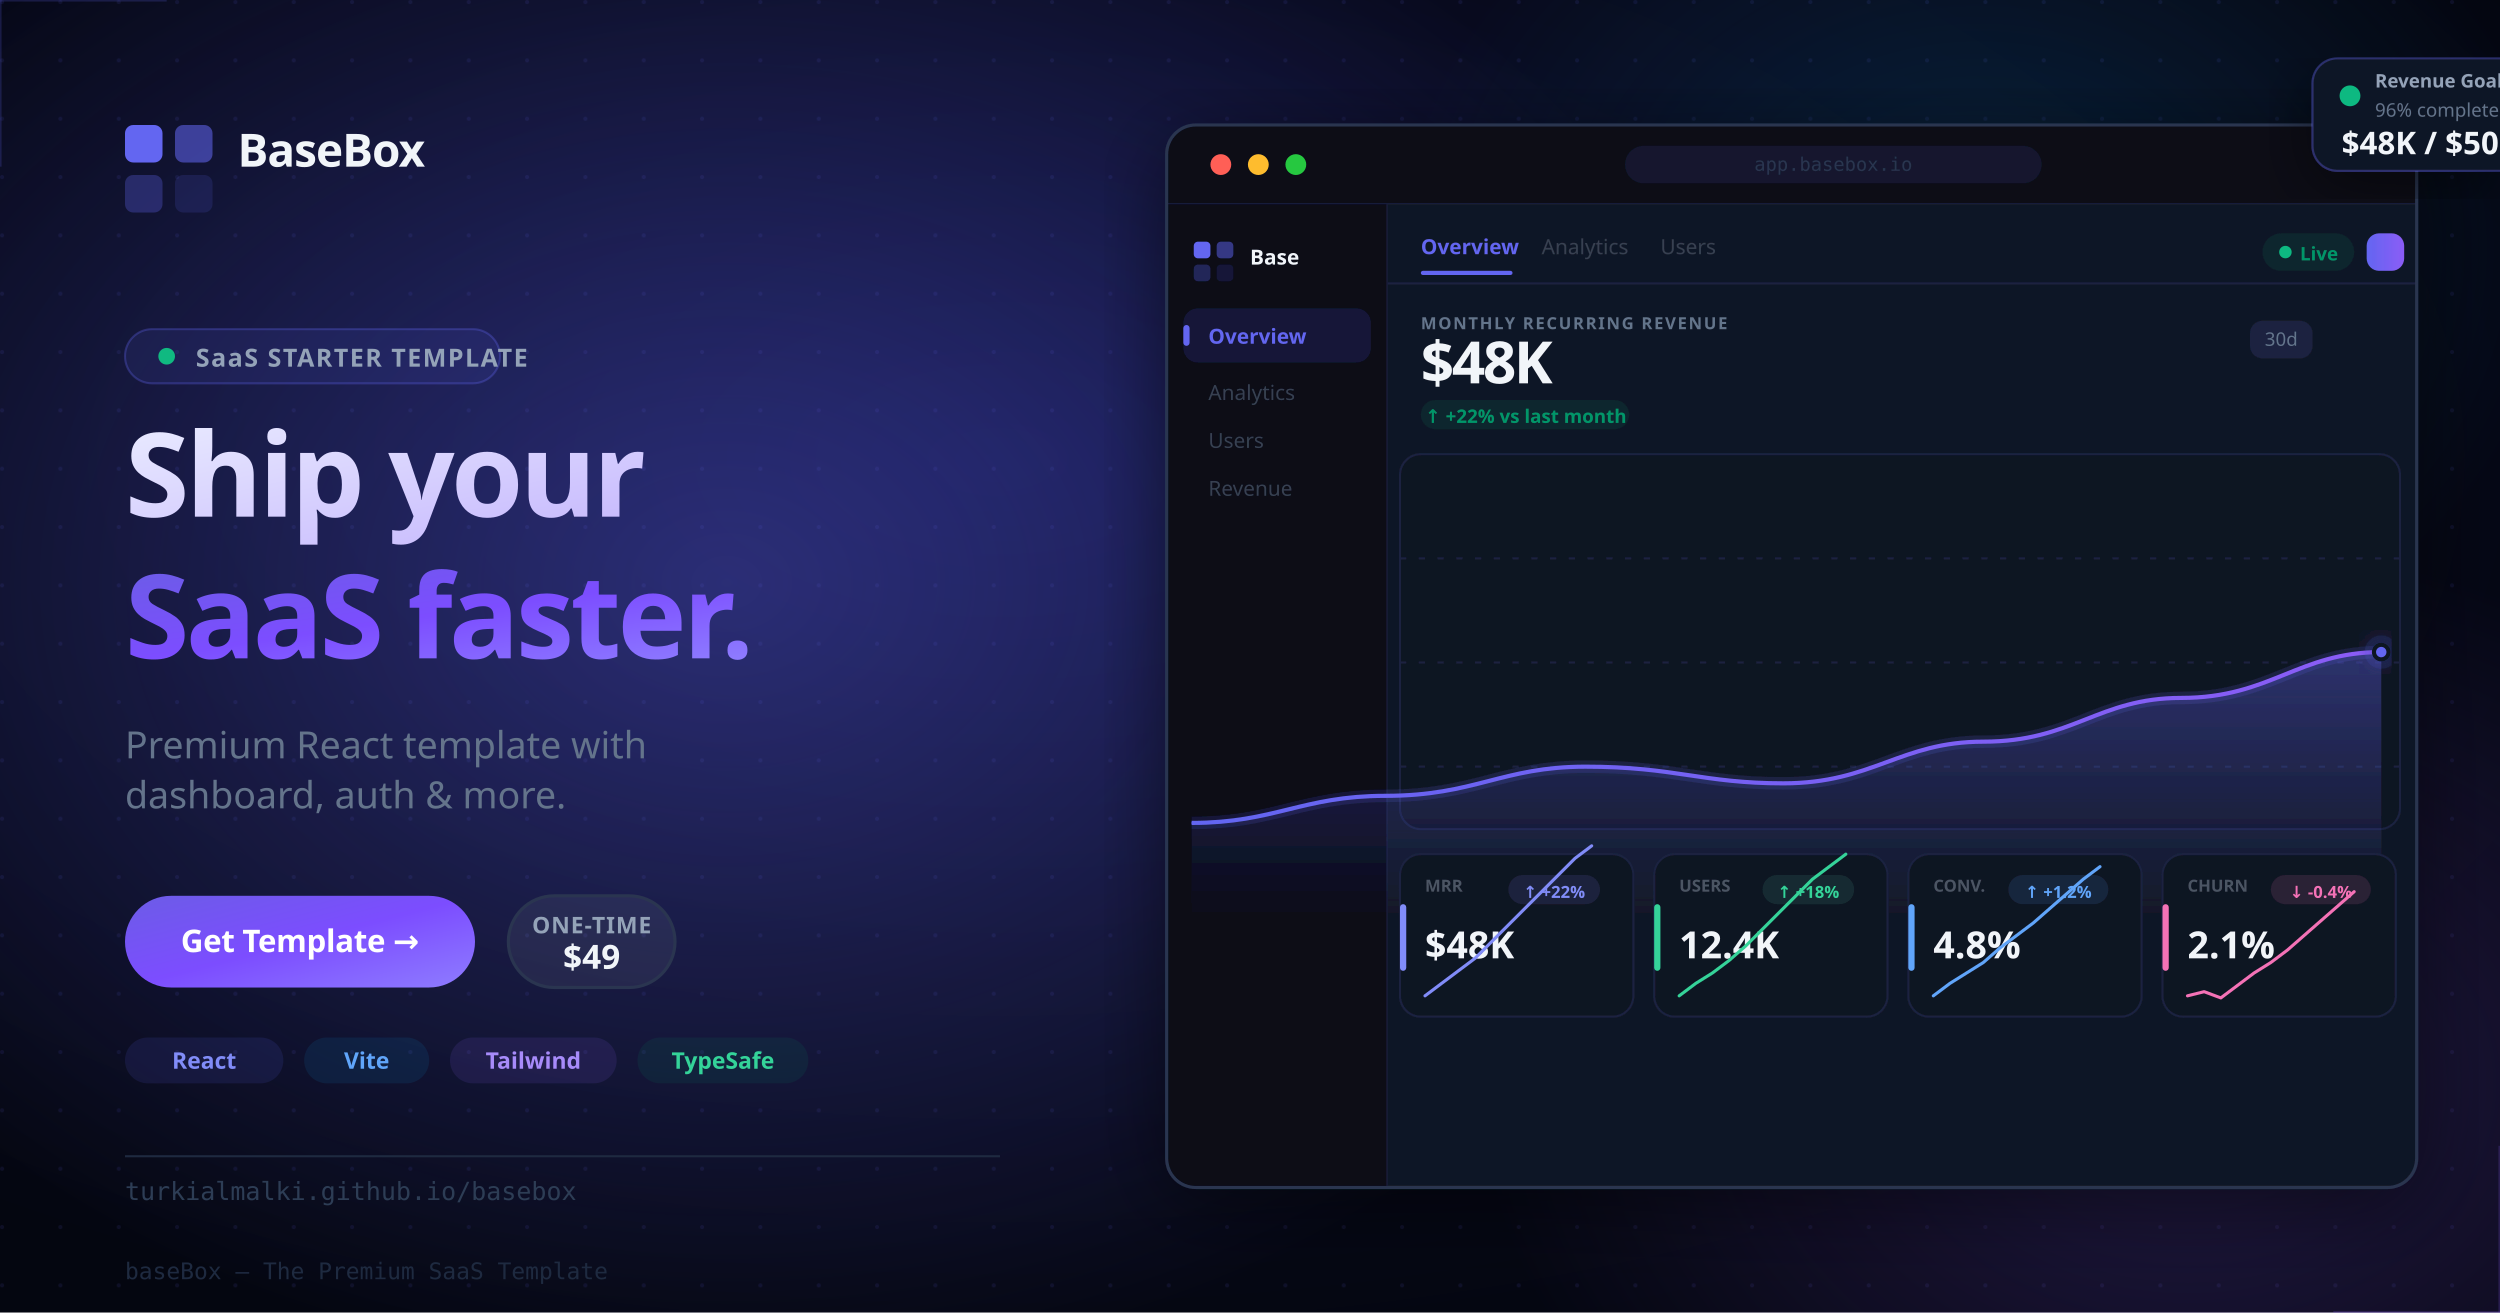
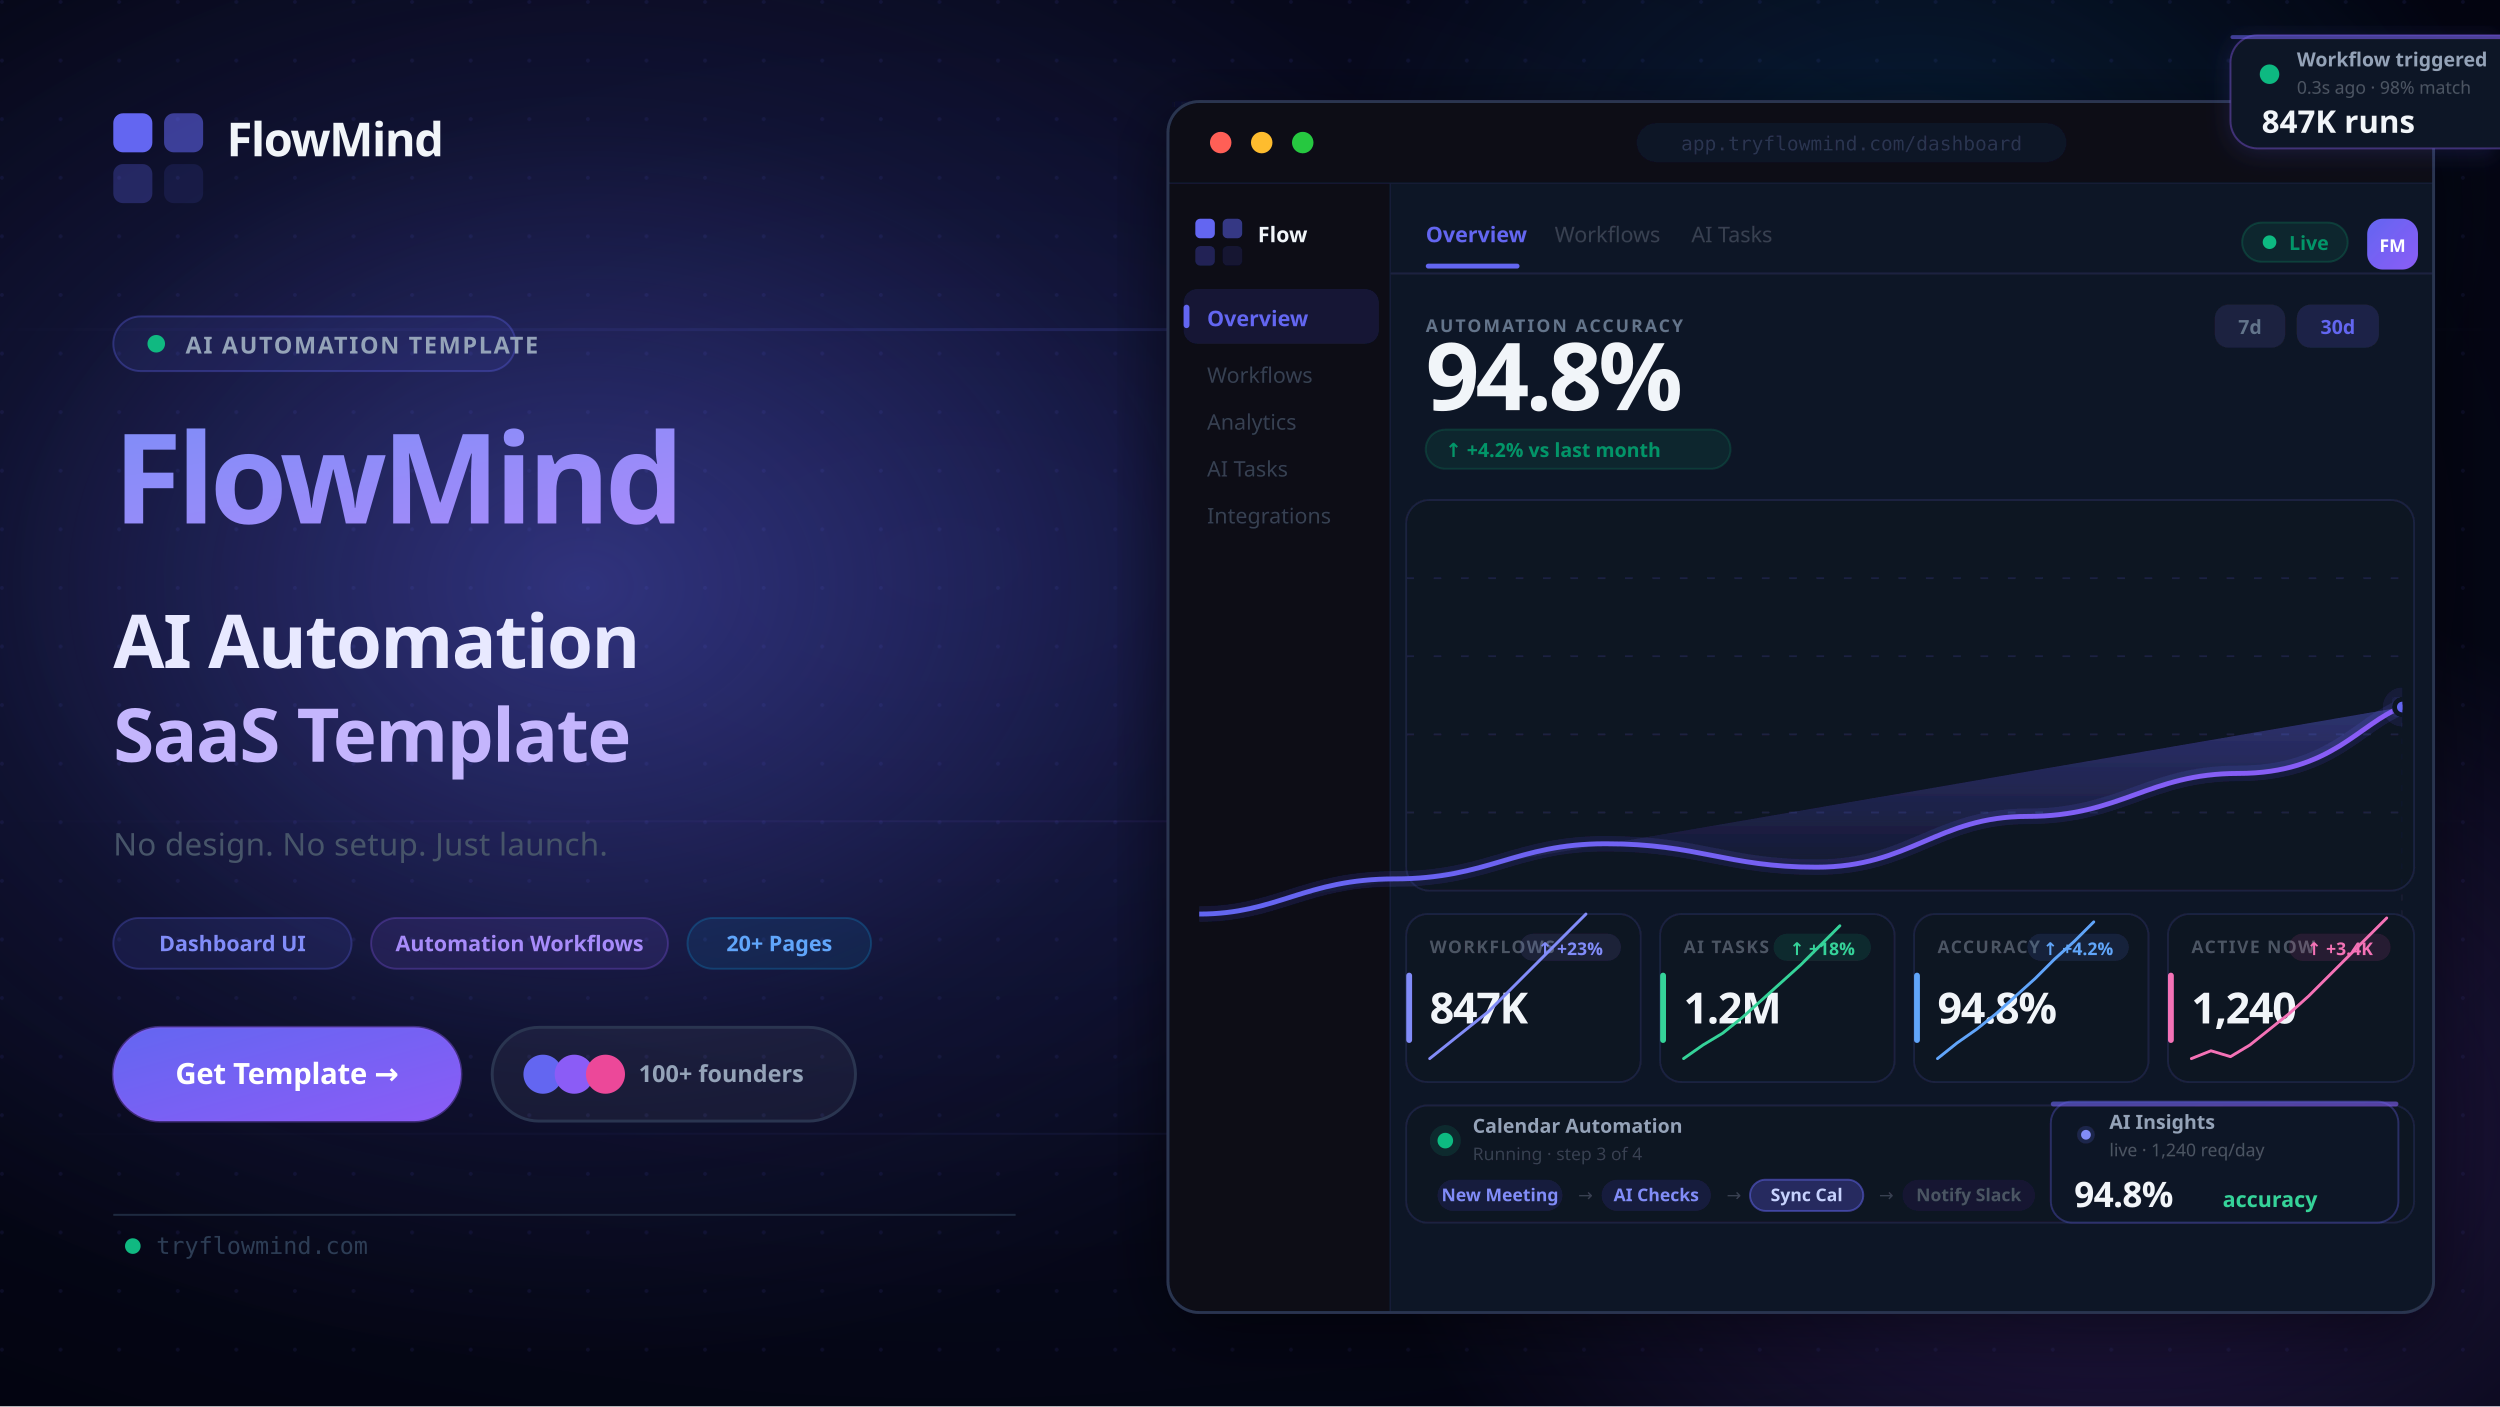
- <svg xmlns="http://www.w3.org/2000/svg" viewBox="0 0 1200 630" width="1200" height="630">
+ <svg xmlns="http://www.w3.org/2000/svg" viewBox="0 0 1280 720" width="1280" height="720">
  <defs>
-     <radialGradient id="og-bg" cx="40%" cy="35%" r="70%">
-       <stop offset="0%" stop-color="#0f1240" />
-       <stop offset="55%" stop-color="#080a1e" />
-       <stop offset="100%" stop-color="#040610" />
-     </radialGradient>
-     <radialGradient id="og-orb1" cx="50%" cy="50%" r="50%">
-       <stop offset="0%" stop-color="#6366f1" stop-opacity="0.35" />
-       <stop offset="100%" stop-color="#6366f1" stop-opacity="0" />
-     </radialGradient>
-     <radialGradient id="og-orb2" cx="50%" cy="50%" r="50%">
-       <stop offset="0%" stop-color="#8b5cf6" stop-opacity="0.22" />
+     <radialGradient id="bg" cx="38%" cy="40%" r="72%">
+       <stop offset="0%" stop-color="#0d1030" />
+       <stop offset="55%" stop-color="#07091c" />
+       <stop offset="100%" stop-color="#030410" />
+     </radialGradient>
+     <radialGradient id="orb1" cx="50%" cy="50%" r="50%">
+       <stop offset="0%" stop-color="#6366f1" stop-opacity="0.42" />
+       <stop offset="60%" stop-color="#6366f1" stop-opacity="0.10" />
+       <stop offset="100%" stop-color="#6366f1" stop-opacity="0" />
+     </radialGradient>
+     <radialGradient id="orb2" cx="50%" cy="50%" r="50%">
+       <stop offset="0%" stop-color="#8b5cf6" stop-opacity="0.26" />
      <stop offset="100%" stop-color="#8b5cf6" stop-opacity="0" />
    </radialGradient>
-     <radialGradient id="og-orb3" cx="50%" cy="50%" r="50%">
-       <stop offset="0%" stop-color="#0ea5e9" stop-opacity="0.16" />
+     <radialGradient id="orb3" cx="50%" cy="50%" r="50%">
+       <stop offset="0%" stop-color="#0ea5e9" stop-opacity="0.14" />
      <stop offset="100%" stop-color="#0ea5e9" stop-opacity="0" />
    </radialGradient>
-     <linearGradient id="og-grad" x1="0%" y1="0%" x2="100%" y2="100%">
-       <stop offset="0%" stop-color="#6c5ce7" />
-       <stop offset="50%" stop-color="#7c4dff" />
-       <stop offset="100%" stop-color="#8e7cff" />
-     </linearGradient>
-     <linearGradient id="og-line-g" x1="0" y1="0" x2="1" y2="0">
+     <radialGradient id="panel-glow" cx="50%" cy="0%" r="80%">
+       <stop offset="0%" stop-color="#6366f1" stop-opacity="0.18" />
+       <stop offset="100%" stop-color="#6366f1" stop-opacity="0" />
+     </radialGradient>
+     <linearGradient id="brand-g" x1="0%" y1="0%" x2="100%" y2="100%">
+       <stop offset="0%" stop-color="#818cf8" />
+       <stop offset="100%" stop-color="#a78bfa" />
+     </linearGradient>
+     <linearGradient id="btn-g" x1="0%" y1="0%" x2="100%" y2="100%">
      <stop offset="0%" stop-color="#6366f1" />
      <stop offset="100%" stop-color="#8b5cf6" />
    </linearGradient>
-     <linearGradient id="og-fill-g" x1="0" y1="0" x2="0" y2="1">
-       <stop offset="0%" stop-color="#6366f1" stop-opacity="0.36" />
-       <stop offset="100%" stop-color="#6366f1" stop-opacity="0" />
-     </linearGradient>
-     <linearGradient id="og-panel-g" x1="0" y1="0" x2="0" y2="1">
-       <stop offset="0%" stop-color="#141c32" />
-       <stop offset="100%" stop-color="#0d1225" />
-     </linearGradient>
-     <linearGradient id="og-text-g" x1="0%" y1="0%" x2="100%" y2="100%">
-       <stop offset="0%" stop-color="#e8e9ff" />
-       <stop offset="100%" stop-color="#c4b5fd" />
-     </linearGradient>
-     <filter id="og-glow" x="-100%" y="-100%" width="300%" height="300%">
-       <feGaussianBlur stdDeviation="6" result="b" />
+     <linearGradient id="chart-fill" x1="0" y1="0" x2="0" y2="1">
+       <stop offset="0%" stop-color="#6366f1" stop-opacity="0.38" />
+       <stop offset="100%" stop-color="#6366f1" stop-opacity="0" />
+     </linearGradient>
+     <linearGradient id="chart-line" x1="0" y1="0" x2="1" y2="0">
+       <stop offset="0%" stop-color="#6366f1" />
+       <stop offset="100%" stop-color="#8b5cf6" />
+     </linearGradient>
+     <linearGradient id="panel-bg" x1="0" y1="0" x2="0" y2="1">
+       <stop offset="0%" stop-color="#131929" />
+       <stop offset="100%" stop-color="#0b0f1c" />
+     </linearGradient>
+     <linearGradient id="streak1" x1="0" y1="0" x2="1" y2="0">
+       <stop offset="0%" stop-color="#6366f1" stop-opacity="0" />
+       <stop offset="50%" stop-color="#6366f1" stop-opacity="0.22" />
+       <stop offset="100%" stop-color="#6366f1" stop-opacity="0" />
+     </linearGradient>
+     <linearGradient id="streak2" x1="0" y1="0" x2="1" y2="0">
+       <stop offset="0%" stop-color="#8b5cf6" stop-opacity="0" />
+       <stop offset="50%" stop-color="#8b5cf6" stop-opacity="0.16" />
+       <stop offset="100%" stop-color="#8b5cf6" stop-opacity="0" />
+     </linearGradient>
+     <linearGradient id="top-border" x1="0" y1="0" x2="1" y2="0">
+       <stop offset="0%" stop-color="#6366f1" stop-opacity="0" />
+       <stop offset="40%" stop-color="#6366f1" stop-opacity="0.7" />
+       <stop offset="70%" stop-color="#8b5cf6" stop-opacity="0.5" />
+       <stop offset="100%" stop-color="#8b5cf6" stop-opacity="0" />
+     </linearGradient>
+     <filter id="glow-sm">
+       <feGaussianBlur stdDeviation="3" result="b" />
      <feMerge>
        <feMergeNode in="b" />
        <feMergeNode in="SourceGraphic" />
      </feMerge>
    </filter>
-     <filter id="og-panel-shadow" x="-5%" y="-5%" width="110%" height="120%">
-       <feDropShadow dx="0" dy="20" stdDeviation="40" flood-color="#6366f1" flood-opacity="0.12" />
-       <feDropShadow dx="0" dy="8" stdDeviation="20" flood-color="#000" flood-opacity="0.5" />
-     </filter>
-     <filter id="og-float-shadow" x="-15%" y="-15%" width="130%" height="140%">
-       <feDropShadow dx="0" dy="8" stdDeviation="16" flood-color="#000" flood-opacity="0.5" />
-     </filter>
-     <pattern id="og-dots" x="0" y="0" width="28" height="28" patternUnits="userSpaceOnUse">
-       <circle cx="1" cy="1" r="1" fill="#6366f1" opacity="0.10" />
+     <filter id="glow-md" x="-30%" y="-30%" width="160%" height="160%">
+       <feGaussianBlur stdDeviation="8" result="b" />
+       <feMerge>
+         <feMergeNode in="b" />
+         <feMergeNode in="SourceGraphic" />
+       </feMerge>
+     </filter>
+     <filter id="panel-shadow" x="-4%" y="-4%" width="108%" height="120%">
+       <feDropShadow dx="0" dy="24" stdDeviation="48" flood-color="#6366f1" flood-opacity="0.14" />
+       <feDropShadow dx="0" dy="8" stdDeviation="20" flood-color="#000" flood-opacity="0.55" />
+     </filter>
+     <filter id="float-shadow" x="-12%" y="-12%" width="124%" height="140%">
+       <feDropShadow dx="0" dy="10" stdDeviation="18" flood-color="#000" flood-opacity="0.55" />
+       <feDropShadow dx="0" dy="2" stdDeviation="6" flood-color="#6366f1" flood-opacity="0.18" />
+     </filter>
+     <pattern id="dots" x="0" y="0" width="30" height="30" patternUnits="userSpaceOnUse">
+       <circle cx="1" cy="1" r="1" fill="#6366f1" opacity="0.09" />
    </pattern>
-     <clipPath id="og-panel-clip">
-       <rect x="560" y="60" width="600" height="510" rx="14" />
+     <clipPath id="panel-clip">
+       <rect x="598" y="52" width="648" height="620" rx="16" />
    </clipPath>
-     <clipPath id="og-chart-clip">
-       <rect x="572" y="270" width="576" height="170" />
+     <clipPath id="chart-clip">
+       <rect x="614" y="296" width="616" height="186" />
    </clipPath>
  </defs>
-   <rect width="1200" height="630" fill="url(#og-bg)" />
-   <rect width="1200" height="630" fill="url(#og-dots)" />
-   <ellipse cx="350" cy="280" rx="500" ry="380" fill="url(#og-orb1)" />
-   <ellipse cx="1050" cy="520" rx="340" ry="260" fill="url(#og-orb2)" />
-   <ellipse cx="950" cy="120" rx="280" ry="220" fill="url(#og-orb3)" />
-   <rect x="60" y="60" width="18" height="18" rx="4" fill="#6366f1" />
-   <rect x="84" y="60" width="18" height="18" rx="4" fill="#6366f1" fill-opacity="0.55" />
-   <rect x="60" y="84" width="18" height="18" rx="4" fill="#6366f1" fill-opacity="0.30" />
-   <rect x="84" y="84" width="18" height="18" rx="4" fill="#6366f1" fill-opacity="0.15" />
-   <text x="114" y="80" fill="#f1f5f9" font-family="system-ui,sans-serif" font-size="22" font-weight="700" letter-spacing="-0.02em">BaseBox</text>
-   <rect x="60" y="158" width="180" height="26" rx="13" fill="#6366f1" fill-opacity="0.10" />
-   <rect x="60" y="158" width="180" height="26" rx="13" fill="none" stroke="#6366f1" stroke-width="1" stroke-opacity="0.30" />
-   <circle cx="80" cy="171" r="4" fill="#10b981" />
-   <text x="94" y="176" fill="#94a3b8" font-family="system-ui,sans-serif" font-size="12" font-weight="600" letter-spacing="0.06em">SaaS STARTER TEMPLATE</text>
-   <text x="60" y="248" fill="url(#og-text-g)" font-family="system-ui,sans-serif" font-size="56" font-weight="800" letter-spacing="-0.03em">Ship your</text>
-   <text x="60" y="316" fill="url(#og-grad)" font-family="system-ui,sans-serif" font-size="56" font-weight="800" letter-spacing="-0.03em">SaaS faster.</text>
-   <text x="60" y="364" fill="#64748b" font-family="system-ui,sans-serif" font-size="18" font-weight="400">Premium React template with</text>
-   <text x="60" y="388" fill="#64748b" font-family="system-ui,sans-serif" font-size="18" font-weight="400">dashboard, auth &amp; more.</text>
-   <rect x="60" y="430" width="168" height="44" rx="22" fill="url(#og-grad)" />
-   <text x="144" y="457" fill="#ffffff" font-family="system-ui,sans-serif" font-size="15" font-weight="700" text-anchor="middle" letter-spacing="-0.01em">Get Template →</text>
-   <rect x="244" y="430" width="80" height="44" rx="22" fill="#f1f5f9" fill-opacity="0.07" />
-   <rect x="244" y="430" width="80" height="44" rx="22" fill="none" stroke="#2a3550" stroke-width="1.5" />
-   <text x="284" y="448" fill="#94a3b8" font-family="system-ui,sans-serif" font-size="11" font-weight="600" text-anchor="middle" letter-spacing="0.04em">ONE-TIME</text>
-   <text x="284" y="465" fill="#f1f5f9" font-family="system-ui,sans-serif" font-size="16" font-weight="700" text-anchor="middle">$49</text>
-   <rect x="60" y="498" width="76" height="22" rx="11" fill="#6366f1" fill-opacity="0.12" />
-   <text x="98" y="513" fill="#818cf8" font-family="system-ui,sans-serif" font-size="11" font-weight="600" text-anchor="middle">React</text>
-   <rect x="146" y="498" width="60" height="22" rx="11" fill="#0ea5e9" fill-opacity="0.10" />
-   <text x="176" y="513" fill="#60a5fa" font-family="system-ui,sans-serif" font-size="11" font-weight="600" text-anchor="middle">Vite</text>
-   <rect x="216" y="498" width="80" height="22" rx="11" fill="#8b5cf6" fill-opacity="0.12" />
-   <text x="256" y="513" fill="#a78bfa" font-family="system-ui,sans-serif" font-size="11" font-weight="600" text-anchor="middle">Tailwind</text>
-   <rect x="306" y="498" width="82" height="22" rx="11" fill="#059669" fill-opacity="0.10" />
-   <text x="347" y="513" fill="#34d399" font-family="system-ui,sans-serif" font-size="11" font-weight="600" text-anchor="middle">TypeSafe</text>
-   <line x1="60" y1="555" x2="480" y2="555" stroke="#1e2a40" stroke-width="1" />
-   <text x="60" y="576" fill="#2d3d55" font-family="'SF Mono',monospace" font-size="12">turkialmalki.github.io/basebox</text>
-   <g filter="url(#og-panel-shadow)">
-     <rect x="560" y="60" width="600" height="510" rx="14" fill="url(#og-panel-g)" />
-     <g clip-path="url(#og-panel-clip)">
-       <rect x="560" y="60" width="600" height="38" fill="#090b18" />
-       <line x1="560" y1="98" x2="1160" y2="98" stroke="#1a2240" stroke-width="1" />
-       <circle cx="586" cy="79" r="5" fill="#ff5f57" />
-       <circle cx="604" cy="79" r="5" fill="#febc2e" />
-       <circle cx="622" cy="79" r="5" fill="#28c840" />
-       <rect x="780" y="70" width="200" height="18" rx="9" fill="#12192e" />
-       <text x="880" y="82" fill="#2a3550" font-family="'SF Mono',monospace" font-size="9" text-anchor="middle">app.basebox.io</text>
-       <rect x="560" y="98" width="106" height="472" fill="#090b18" />
-       <line x1="666" y1="98" x2="666" y2="570" stroke="#1a2240" stroke-width="1" />
-       <rect x="573" y="116" width="8" height="8" rx="2" fill="#6366f1" />
-       <rect x="584" y="116" width="8" height="8" rx="2" fill="#6366f1" fill-opacity="0.5" />
-       <rect x="573" y="127" width="8" height="8" rx="2" fill="#6366f1" fill-opacity="0.3" />
-       <rect x="584" y="127" width="8" height="8" rx="2" fill="#6366f1" fill-opacity="0.15" />
-       <text x="600" y="127" fill="#f1f5f9" font-family="system-ui,sans-serif" font-size="10" font-weight="700">Base</text>
-       <rect x="568" y="148" width="90" height="26" rx="7" fill="#6366f1" fill-opacity="0.15" />
-       <rect x="568" y="156" width="3" height="10" rx="1.5" fill="#6366f1" />
-       <text x="580" y="165" fill="#6366f1" font-family="system-ui,sans-serif" font-size="10" font-weight="600">Overview</text>
-       <text x="580" y="192" fill="#374151" font-family="system-ui,sans-serif" font-size="10">Analytics</text>
-       <text x="580" y="215" fill="#374151" font-family="system-ui,sans-serif" font-size="10">Users</text>
-       <text x="580" y="238" fill="#374151" font-family="system-ui,sans-serif" font-size="10">Revenue</text>
-       <rect x="666" y="98" width="494" height="472" fill="#111827" />
-       <line x1="666" y1="136" x2="1160" y2="136" stroke="#1a2240" stroke-width="1" />
-       <text x="682" y="122" fill="#6366f1" font-family="system-ui,sans-serif" font-size="10" font-weight="600">Overview</text>
-       <rect x="682" y="130" width="44" height="2" rx="1" fill="#6366f1" />
-       <text x="740" y="122" fill="#374151" font-family="system-ui,sans-serif" font-size="10">Analytics</text>
-       <text x="797" y="122" fill="#374151" font-family="system-ui,sans-serif" font-size="10">Users</text>
-       <rect x="1086" y="112" width="44" height="18" rx="9" fill="#059669" fill-opacity="0.10" />
-       <circle cx="1097" cy="121" r="3" fill="#10b981" />
-       <text x="1104" y="125" fill="#059669" font-family="system-ui,sans-serif" font-size="9" font-weight="700">Live</text>
-       <rect x="1136" y="112" width="18" height="18" rx="6" fill="url(#og-line-g)" />
-       <text x="682" y="158" fill="#64748b" font-family="system-ui,sans-serif" font-size="8" font-weight="600" letter-spacing="0.1em">MONTHLY RECURRING REVENUE</text>
-       <text x="682" y="184" fill="#f1f5f9" font-family="system-ui,sans-serif" font-size="28" font-weight="800" letter-spacing="-0.04em">$48K</text>
-       <rect x="682" y="192" width="100" height="14" rx="7" fill="#059669" fill-opacity="0.10" />
-       <text x="684" y="203" fill="#059669" font-family="system-ui,sans-serif" font-size="9" font-weight="700">↑ +22% vs last month</text>
-       <rect x="1080" y="154" width="30" height="18" rx="6" fill="#1a2240" />
-       <text x="1095" y="166" fill="#64748b" font-family="system-ui,sans-serif" font-size="9" text-anchor="middle">30d</text>
-       <rect x="672" y="218" width="480" height="180" rx="10" fill="#0f1523" stroke="#1a2240" stroke-width="1" />
-       <line x1="672" y1="268" x2="1152" y2="268" stroke="#1a2240" stroke-width="1" stroke-dasharray="3,6" />
-       <line x1="672" y1="318" x2="1152" y2="318" stroke="#1a2240" stroke-width="1" stroke-dasharray="3,6" />
-       <line x1="672" y1="368" x2="1152" y2="368" stroke="#1a2240" stroke-width="1" stroke-dasharray="3,6" />
-       <g clip-path="url(#og-chart-clip)">
-         <path d="M572,395 C612,395 625,382 665,382 C708,382 721,368 761,368 C804,368 817,376 856,376 C899,376 912,356 952,356 C995,356 1007,335 1047,335 C1090,335 1103,313 1143,313" fill="none" stroke="#6366f1" fill-opacity="0" />
-         <path d="M572,395 C612,395 625,382 665,382 C708,382 721,368 761,368 C804,368 817,376 856,376 C899,376 912,356 952,356 C995,356 1007,335 1047,335 C1090,335 1103,313 1143,313 L1143,440 L572,440Z" fill="url(#og-fill-g)" />
-         <path d="M572,395 C612,395 625,382 665,382 C708,382 721,368 761,368 C804,368 817,376 856,376 C899,376 912,356 952,356 C995,356 1007,335 1047,335 C1090,335 1103,313 1143,313" fill="none" stroke="#6366f1" stroke-width="6" stroke-opacity="0.15" stroke-linecap="round" />
-         <path d="M572,395 C612,395 625,382 665,382 C708,382 721,368 761,368 C804,368 817,376 856,376 C899,376 912,356 952,356 C995,356 1007,335 1047,335 C1090,335 1103,313 1143,313" fill="none" stroke="url(#og-line-g)" stroke-width="2" stroke-linecap="round" />
-         <circle cx="1143" cy="313" r="8" fill="#6366f1" fill-opacity="0.12" />
-         <circle cx="1143" cy="313" r="3.5" fill="#6366f1" stroke="#0f1523" stroke-width="2" filter="url(#og-glow)" />
+   <rect width="1280" height="720" fill="url(#bg)" />
+   <rect width="1280" height="720" fill="url(#dots)" />
+   <ellipse cx="300" cy="300" rx="520" ry="400" fill="url(#orb1)" />
+   <ellipse cx="1080" cy="580" rx="380" ry="290" fill="url(#orb2)" />
+   <ellipse cx="980" cy="100" rx="300" ry="220" fill="url(#orb3)" />
+   <rect x="0" y="168" width="1280" height="1.5" fill="url(#streak1)" opacity="0.8" />
+   <rect x="0" y="420" width="1280" height="1" fill="url(#streak2)" opacity="0.6" />
+   <rect x="0" y="580" width="1280" height="1" fill="url(#streak1)" opacity="0.4" />
+   <rect x="58" y="58" width="20" height="20" rx="5" fill="#6366f1" />
+   <rect x="84" y="58" width="20" height="20" rx="5" fill="#6366f1" fill-opacity="0.55" />
+   <rect x="58" y="84" width="20" height="20" rx="5" fill="#6366f1" fill-opacity="0.28" />
+   <rect x="84" y="84" width="20" height="20" rx="5" fill="#6366f1" fill-opacity="0.12" />
+   <text x="116" y="80" fill="#f1f5f9" font-family="system-ui,sans-serif" font-size="24" font-weight="800" letter-spacing="-0.03em">FlowMind</text>
+   <rect x="58" y="162" width="206" height="28" rx="14" fill="#6366f1" fill-opacity="0.10" />
+   <rect x="58" y="162" width="206" height="28" rx="14" fill="none" stroke="#6366f1" stroke-width="1" stroke-opacity="0.32" />
+   <circle cx="80" cy="176" r="4.5" fill="#10b981" />
+   <text x="95" y="181" fill="#94a3b8" font-family="system-ui,sans-serif" font-size="12" font-weight="600" letter-spacing="0.07em">AI AUTOMATION TEMPLATE</text>
+   <text x="58" y="268" fill="url(#brand-g)" font-family="system-ui,sans-serif" font-size="64" font-weight="800" letter-spacing="-0.04em">FlowMind</text>
+   <text x="58" y="342" fill="#e8e9ff" font-family="system-ui,sans-serif" font-size="38" font-weight="700" letter-spacing="-0.02em">AI Automation</text>
+   <text x="58" y="390" fill="#c4b5fd" font-family="system-ui,sans-serif" font-size="38" font-weight="700" letter-spacing="-0.02em">SaaS Template</text>
+   <text x="58" y="438" fill="#475569" font-family="system-ui,sans-serif" font-size="16" font-weight="400" letter-spacing="0.01em">No design. No setup. Just launch.</text>
+   <rect x="58" y="470" width="122" height="26" rx="13" fill="#6366f1" fill-opacity="0.12" />
+   <rect x="58" y="470" width="122" height="26" rx="13" fill="none" stroke="#6366f1" stroke-width="1" stroke-opacity="0.28" />
+   <text x="119" y="487" fill="#818cf8" font-family="system-ui,sans-serif" font-size="11" font-weight="600" text-anchor="middle">Dashboard UI</text>
+   <rect x="190" y="470" width="152" height="26" rx="13" fill="#8b5cf6" fill-opacity="0.12" />
+   <rect x="190" y="470" width="152" height="26" rx="13" fill="none" stroke="#8b5cf6" stroke-width="1" stroke-opacity="0.28" />
+   <text x="266" y="487" fill="#a78bfa" font-family="system-ui,sans-serif" font-size="11" font-weight="600" text-anchor="middle">Automation Workflows</text>
+   <rect x="352" y="470" width="94" height="26" rx="13" fill="#0ea5e9" fill-opacity="0.10" />
+   <rect x="352" y="470" width="94" height="26" rx="13" fill="none" stroke="#0ea5e9" stroke-width="1" stroke-opacity="0.24" />
+   <text x="399" y="487" fill="#60a5fa" font-family="system-ui,sans-serif" font-size="11" font-weight="600" text-anchor="middle">20+ Pages</text>
+   <rect x="58" y="526" width="178" height="48" rx="24" fill="url(#btn-g)" />
+   <rect x="58" y="526" width="178" height="48" rx="24" fill="none" stroke="rgba(139,92,246,0.4)" stroke-width="1.5" />
+   <text x="147" y="555" fill="#ffffff" font-family="system-ui,sans-serif" font-size="15" font-weight="700" text-anchor="middle" letter-spacing="-0.01em">Get Template →</text>
+   <rect x="252" y="526" width="186" height="48" rx="24" fill="#f1f5f9" fill-opacity="0.05" />
+   <rect x="252" y="526" width="186" height="48" rx="24" fill="none" stroke="#2a3550" stroke-width="1.5" />
+   <circle cx="278" cy="550" r="10" fill="#6366f1" />
+   <circle cx="294" cy="550" r="10" fill="#8b5cf6" />
+   <circle cx="310" cy="550" r="10" fill="#ec4899" />
+   <text x="327" y="554" fill="#94a3b8" font-family="system-ui,sans-serif" font-size="12" font-weight="600">100+ founders</text>
+   <line x1="58" y1="622" x2="520" y2="622" stroke="#1e2a40" stroke-width="1" />
+   <circle cx="68" cy="638" r="4" fill="#10b981" />
+   <text x="80" y="642" fill="#2d3d55" font-family="'SF Mono',monospace" font-size="12">tryflowmind.com</text>
+   <g filter="url(#panel-shadow)">
+     <rect x="598" y="52" width="648" height="620" rx="16" fill="url(#panel-bg)" />
+     <rect x="598" y="52" width="648" height="3" rx="1.5" fill="url(#top-border)" />
+     <g clip-path="url(#panel-clip)">
+       <rect x="598" y="52" width="648" height="42" fill="#090b18" />
+       <line x1="598" y1="94" x2="1246" y2="94" stroke="#1a2240" stroke-width="1" />
+       <circle cx="625" cy="73" r="5.5" fill="#ff5f57" />
+       <circle cx="646" cy="73" r="5.5" fill="#febc2e" />
+       <circle cx="667" cy="73" r="5.5" fill="#28c840" />
+       <rect x="838" y="63" width="220" height="20" rx="10" fill="#0d1225" />
+       <text x="948" y="77" fill="#2a3550" font-family="'SF Mono',monospace" font-size="10" text-anchor="middle">app.tryflowmind.com/dashboard</text>
+       <rect x="598" y="94" width="114" height="578" fill="#090b18" />
+       <line x1="712" y1="94" x2="712" y2="672" stroke="#1a2240" stroke-width="1" />
+       <rect x="612" y="112" width="10" height="10" rx="2.5" fill="#6366f1" />
+       <rect x="626" y="112" width="10" height="10" rx="2.5" fill="#6366f1" fill-opacity="0.50" />
+       <rect x="612" y="126" width="10" height="10" rx="2.5" fill="#6366f1" fill-opacity="0.28" />
+       <rect x="626" y="126" width="10" height="10" rx="2.5" fill="#6366f1" fill-opacity="0.12" />
+       <text x="644" y="124" fill="#f1f5f9" font-family="system-ui,sans-serif" font-size="11" font-weight="700">Flow</text>
+       <rect x="606" y="148" width="100" height="28" rx="7" fill="#6366f1" fill-opacity="0.14" />
+       <rect x="606" y="156" width="3" height="12" rx="1.5" fill="#6366f1" />
+       <text x="618" y="167" fill="#6366f1" font-family="system-ui,sans-serif" font-size="11" font-weight="600">Overview</text>
+       <text x="618" y="196" fill="#374151" font-family="system-ui,sans-serif" font-size="11">Workflows</text>
+       <text x="618" y="220" fill="#374151" font-family="system-ui,sans-serif" font-size="11">Analytics</text>
+       <text x="618" y="244" fill="#374151" font-family="system-ui,sans-serif" font-size="11">AI Tasks</text>
+       <text x="618" y="268" fill="#374151" font-family="system-ui,sans-serif" font-size="11">Integrations</text>
+       <rect x="712" y="94" width="534" height="578" fill="#111827" />
+       <line x1="712" y1="140" x2="1246" y2="140" stroke="#1a2240" stroke-width="1" />
+       <text x="730" y="124" fill="#6366f1" font-family="system-ui,sans-serif" font-size="11" font-weight="600">Overview</text>
+       <rect x="730" y="135" width="48" height="2.5" rx="1.25" fill="#6366f1" />
+       <text x="796" y="124" fill="#374151" font-family="system-ui,sans-serif" font-size="11">Workflows</text>
+       <text x="866" y="124" fill="#374151" font-family="system-ui,sans-serif" font-size="11">AI Tasks</text>
+       <rect x="1148" y="114" width="54" height="20" rx="10" fill="#059669" fill-opacity="0.10" />
+       <rect x="1148" y="114" width="54" height="20" rx="10" fill="none" stroke="#059669" stroke-width="1" stroke-opacity="0.26" />
+       <circle cx="1162" cy="124" r="3.5" fill="#10b981" />
+       <text x="1172" y="128" fill="#059669" font-family="system-ui,sans-serif" font-size="10" font-weight="700">Live</text>
+       <rect x="1212" y="112" width="26" height="26" rx="8" fill="url(#btn-g)" />
+       <text x="1225" y="129" fill="#fff" font-family="system-ui,sans-serif" font-size="9" font-weight="700" text-anchor="middle">FM</text>
+       <text x="730" y="170" fill="#64748b" font-family="system-ui,sans-serif" font-size="9" font-weight="600" letter-spacing="0.12em">AUTOMATION ACCURACY</text>
+       <text x="730" y="210" fill="#f1f5f9" font-family="system-ui,sans-serif" font-size="48" font-weight="800" letter-spacing="-0.04em">94.8%</text>
+       <rect x="730" y="220" width="156" height="20" rx="10" fill="#059669" fill-opacity="0.10" />
+       <rect x="730" y="220" width="156" height="20" rx="10" fill="none" stroke="#059669" stroke-width="1" stroke-opacity="0.22" />
+       <text x="740" y="234" fill="#059669" font-family="system-ui,sans-serif" font-size="10" font-weight="700">↑ +4.2% vs last month</text>
+       <rect x="1134" y="156" width="36" height="22" rx="7" fill="#1a2240" />
+       <text x="1152" y="171" fill="#64748b" font-family="system-ui,sans-serif" font-size="10" font-weight="600" text-anchor="middle">7d</text>
+       <rect x="1176" y="156" width="42" height="22" rx="7" fill="#6366f1" fill-opacity="0.16" />
+       <text x="1197" y="171" fill="#6366f1" font-family="system-ui,sans-serif" font-size="10" font-weight="600" text-anchor="middle">30d</text>
+       <rect x="720" y="256" width="516" height="200" rx="12" fill="#0d1220" stroke="#1a2240" stroke-width="1" />
+       <line x1="720" y1="296" x2="1236" y2="296" stroke="#1a2240" stroke-width="1" stroke-dasharray="4,10" />
+       <line x1="720" y1="336" x2="1236" y2="336" stroke="#1a2240" stroke-width="1" stroke-dasharray="4,10" />
+       <line x1="720" y1="376" x2="1236" y2="376" stroke="#1a2240" stroke-width="1" stroke-dasharray="4,10" />
+       <line x1="720" y1="416" x2="1236" y2="416" stroke="#1a2240" stroke-width="1" stroke-dasharray="4,10" />
+       <g clip-path="url(#chart-clip)">
+         <path d="M614,468 C654,468 668,450 714,450 C762,450 776,432 822,432 C870,432 884,444 930,444 C978,444 992,418 1038,418 C1086,418 1100,396 1146,396 C1194,396 1208,370 1230,362" fill="url(#chart-fill)" />
+         <path d="M614,468 C654,468 668,450 714,450 C762,450 776,432 822,432 C870,432 884,444 930,444 C978,444 992,418 1038,418 C1086,418 1100,396 1146,396 C1194,396 1208,370 1230,362" fill="none" stroke="#6366f1" stroke-width="8" stroke-opacity="0.14" stroke-linecap="round" />
+         <path d="M614,468 C654,468 668,450 714,450 C762,450 776,432 822,432 C870,432 884,444 930,444 C978,444 992,418 1038,418 C1086,418 1100,396 1146,396 C1194,396 1208,370 1230,362" fill="none" stroke="url(#chart-line)" stroke-width="2.5" stroke-linecap="round" />
+         <circle cx="1230" cy="362" r="10" fill="#6366f1" fill-opacity="0.12" />
+         <circle cx="1230" cy="362" r="4" fill="#6366f1" stroke="#0d1220" stroke-width="2.5" filter="url(#glow-sm)" />
+         <line x1="1230" y1="362" x2="1230" y2="482" stroke="#6366f1" stroke-width="1" stroke-opacity="0.08" stroke-dasharray="3,5" />
      </g>
-       <rect x="672" y="410" width="112" height="78" rx="10" fill="#0f1523" stroke="#1a2240" stroke-width="1" />
-       <rect x="672" y="434" width="3" height="32" rx="1.5" fill="#818cf8" />
-       <text x="684" y="428" fill="#4b5563" font-family="system-ui,sans-serif" font-size="8" font-weight="600">MRR</text>
-       <text x="684" y="460" fill="#f1f5f9" font-family="system-ui,sans-serif" font-size="18" font-weight="700">$48K</text>
-       <rect x="724" y="420" width="44" height="14" rx="7" fill="#818cf8" fill-opacity="0.12" />
-       <text x="746" y="431" fill="#818cf8" font-family="system-ui,sans-serif" font-size="8" font-weight="700" text-anchor="middle">↑ +22%</text>
-       <polyline points="684,478 692,472 700,466 708,460 716,452 724,444 732,436 740,428 748,420 756,412 764,406" fill="none" stroke="#818cf8" stroke-width="1.5" stroke-linecap="round" stroke-linejoin="round" />
-       <rect x="794" y="410" width="112" height="78" rx="10" fill="#0f1523" stroke="#1a2240" stroke-width="1" />
-       <rect x="794" y="434" width="3" height="32" rx="1.5" fill="#34d399" />
-       <text x="806" y="428" fill="#4b5563" font-family="system-ui,sans-serif" font-size="8" font-weight="600">USERS</text>
-       <text x="806" y="460" fill="#f1f5f9" font-family="system-ui,sans-serif" font-size="18" font-weight="700">12.4K</text>
-       <rect x="846" y="420" width="44" height="14" rx="7" fill="#34d399" fill-opacity="0.12" />
-       <text x="868" y="431" fill="#34d399" font-family="system-ui,sans-serif" font-size="8" font-weight="700" text-anchor="middle">↑ +18%</text>
-       <polyline points="806,478 814,472 822,467 830,461 838,454 846,446 854,438 862,430 870,422 878,416 886,410" fill="none" stroke="#34d399" stroke-width="1.5" stroke-linecap="round" stroke-linejoin="round" />
-       <rect x="916" y="410" width="112" height="78" rx="10" fill="#0f1523" stroke="#1a2240" stroke-width="1" />
-       <rect x="916" y="434" width="3" height="32" rx="1.5" fill="#60a5fa" />
-       <text x="928" y="428" fill="#4b5563" font-family="system-ui,sans-serif" font-size="8" font-weight="600">CONV.</text>
-       <text x="928" y="460" fill="#f1f5f9" font-family="system-ui,sans-serif" font-size="18" font-weight="700">4.8%</text>
-       <rect x="964" y="420" width="48" height="14" rx="7" fill="#60a5fa" fill-opacity="0.12" />
-       <text x="988" y="431" fill="#60a5fa" font-family="system-ui,sans-serif" font-size="8" font-weight="700" text-anchor="middle">↑ +1.2%</text>
-       <polyline points="928,478 936,472 944,467 952,462 960,455 968,449 976,443 984,436 992,429 1000,422 1008,416" fill="none" stroke="#60a5fa" stroke-width="1.5" stroke-linecap="round" stroke-linejoin="round" />
-       <rect x="1038" y="410" width="112" height="78" rx="10" fill="#0f1523" stroke="#1a2240" stroke-width="1" />
-       <rect x="1038" y="434" width="3" height="32" rx="1.5" fill="#f472b6" />
-       <text x="1050" y="428" fill="#4b5563" font-family="system-ui,sans-serif" font-size="8" font-weight="600">CHURN</text>
-       <text x="1050" y="460" fill="#f1f5f9" font-family="system-ui,sans-serif" font-size="18" font-weight="700">2.1%</text>
-       <rect x="1090" y="420" width="48" height="14" rx="7" fill="#f472b6" fill-opacity="0.12" />
-       <text x="1114" y="431" fill="#f472b6" font-family="system-ui,sans-serif" font-size="8" font-weight="700" text-anchor="middle">↓ -0.4%</text>
-       <polyline points="1050,478 1058,476 1066,479 1074,473 1082,467 1090,462 1098,456 1106,449 1114,442 1122,435 1130,428" fill="none" stroke="#f472b6" stroke-width="1.5" stroke-linecap="round" stroke-linejoin="round" />
+       <rect x="720" y="468" width="120" height="86" rx="11" fill="#0d1220" stroke="#1a2240" stroke-width="1" />
+       <rect x="720" y="498" width="3" height="36" rx="1.5" fill="#818cf8" />
+       <text x="732" y="488" fill="#4b5563" font-family="system-ui,sans-serif" font-size="9" font-weight="600" letter-spacing="0.08em">WORKFLOWS</text>
+       <text x="732" y="524" fill="#f1f5f9" font-family="system-ui,sans-serif" font-size="22" font-weight="700" letter-spacing="-0.03em">847K</text>
+       <rect x="778" y="478" width="52" height="14" rx="7" fill="#818cf8" fill-opacity="0.12" />
+       <text x="804" y="489" fill="#818cf8" font-family="system-ui,sans-serif" font-size="9" font-weight="700" text-anchor="middle">↑ +23%</text>
+       <polyline points="732,542 742,534 752,526 762,518 772,508 782,498 792,488 802,478 812,468" fill="none" stroke="#818cf8" stroke-width="1.5" stroke-linecap="round" stroke-linejoin="round" />
+       <rect x="850" y="468" width="120" height="86" rx="11" fill="#0d1220" stroke="#1a2240" stroke-width="1" />
+       <rect x="850" y="498" width="3" height="36" rx="1.5" fill="#34d399" />
+       <text x="862" y="488" fill="#4b5563" font-family="system-ui,sans-serif" font-size="9" font-weight="600" letter-spacing="0.08em">AI TASKS</text>
+       <text x="862" y="524" fill="#f1f5f9" font-family="system-ui,sans-serif" font-size="22" font-weight="700" letter-spacing="-0.03em">1.2M</text>
+       <rect x="908" y="478" width="50" height="14" rx="7" fill="#34d399" fill-opacity="0.12" />
+       <text x="933" y="489" fill="#34d399" font-family="system-ui,sans-serif" font-size="9" font-weight="700" text-anchor="middle">↑ +18%</text>
+       <polyline points="862,542 872,535 882,529 892,521 902,512 912,503 922,494 932,484 942,474" fill="none" stroke="#34d399" stroke-width="1.5" stroke-linecap="round" stroke-linejoin="round" />
+       <rect x="980" y="468" width="120" height="86" rx="11" fill="#0d1220" stroke="#1a2240" stroke-width="1" />
+       <rect x="980" y="498" width="3" height="36" rx="1.5" fill="#60a5fa" />
+       <text x="992" y="488" fill="#4b5563" font-family="system-ui,sans-serif" font-size="9" font-weight="600" letter-spacing="0.08em">ACCURACY</text>
+       <text x="992" y="524" fill="#f1f5f9" font-family="system-ui,sans-serif" font-size="22" font-weight="700" letter-spacing="-0.03em">94.8%</text>
+       <rect x="1038" y="478" width="52" height="14" rx="7" fill="#60a5fa" fill-opacity="0.12" />
+       <text x="1064" y="489" fill="#60a5fa" font-family="system-ui,sans-serif" font-size="9" font-weight="700" text-anchor="middle">↑ +4.2%</text>
+       <polyline points="992,542 1002,534 1012,527 1022,519 1032,510 1042,501 1052,491 1062,482 1072,472" fill="none" stroke="#60a5fa" stroke-width="1.5" stroke-linecap="round" stroke-linejoin="round" />
+       <rect x="1110" y="468" width="126" height="86" rx="11" fill="#0d1220" stroke="#1a2240" stroke-width="1" />
+       <rect x="1110" y="498" width="3" height="36" rx="1.5" fill="#f472b6" />
+       <text x="1122" y="488" fill="#4b5563" font-family="system-ui,sans-serif" font-size="9" font-weight="600" letter-spacing="0.08em">ACTIVE NOW</text>
+       <text x="1122" y="524" fill="#f1f5f9" font-family="system-ui,sans-serif" font-size="22" font-weight="700" letter-spacing="-0.03em">1,240</text>
+       <rect x="1172" y="478" width="52" height="14" rx="7" fill="#f472b6" fill-opacity="0.12" />
+       <text x="1198" y="489" fill="#f472b6" font-family="system-ui,sans-serif" font-size="9" font-weight="700" text-anchor="middle">↑ +3.4K</text>
+       <polyline points="1122,542 1132,538 1142,541 1152,535 1162,527 1172,519 1182,510 1192,500 1202,490 1212,480 1222,470" fill="none" stroke="#f472b6" stroke-width="1.5" stroke-linecap="round" stroke-linejoin="round" />
+       <rect x="720" y="566" width="516" height="60" rx="11" fill="#0d1220" stroke="#1a2240" stroke-width="1" />
+       <circle cx="740" cy="584" r="4" fill="#10b981" />
+       <circle cx="740" cy="584" r="8" fill="#10b981" fill-opacity="0.14" />
+       <text x="754" y="580" fill="#94a3b8" font-family="system-ui,sans-serif" font-size="10" font-weight="600">Calendar Automation</text>
+       <text x="754" y="594" fill="#374151" font-family="system-ui,sans-serif" font-size="9">Running · step 3 of 4</text>
+       <rect x="736" y="604" width="64" height="16" rx="8" fill="#6366f1" fill-opacity="0.14" />
+       <text x="768" y="615" fill="#818cf8" font-family="system-ui,sans-serif" font-size="9" font-weight="600" text-anchor="middle">New Meeting</text>
+       <text x="808" y="615" fill="#374151" font-family="system-ui,sans-serif" font-size="9">→</text>
+       <rect x="820" y="604" width="56" height="16" rx="8" fill="#6366f1" fill-opacity="0.14" />
+       <text x="848" y="615" fill="#818cf8" font-family="system-ui,sans-serif" font-size="9" font-weight="600" text-anchor="middle">AI Checks</text>
+       <text x="884" y="615" fill="#374151" font-family="system-ui,sans-serif" font-size="9">→</text>
+       <rect x="896" y="604" width="58" height="16" rx="8" fill="#6366f1" fill-opacity="0.30" />
+       <rect x="896" y="604" width="58" height="16" rx="8" fill="none" stroke="#6366f1" stroke-width="1" stroke-opacity="0.5" />
+       <text x="925" y="615" fill="#c7d2fe" font-family="system-ui,sans-serif" font-size="9" font-weight="700" text-anchor="middle">Sync Cal</text>
+       <text x="962" y="615" fill="#374151" font-family="system-ui,sans-serif" font-size="9">→</text>
+       <rect x="974" y="604" width="68" height="16" rx="8" fill="#6366f1" fill-opacity="0.08" />
+       <text x="1008" y="615" fill="#4b5563" font-family="system-ui,sans-serif" font-size="9" font-weight="600" text-anchor="middle">Notify Slack</text>
+       <rect x="1050" y="564" width="178" height="62" rx="11" fill="#111827" />
+       <rect x="1050" y="564" width="178" height="62" rx="11" fill="none" stroke="#6366f1" stroke-width="1" stroke-opacity="0.32" />
+       <rect x="1050" y="564" width="178" height="2.5" rx="1.25" fill="url(#btn-g)" opacity="0.6" />
+       <circle cx="1068" cy="581" r="4.5" fill="#6366f1" fill-opacity="0.18" />
+       <circle cx="1068" cy="581" r="2.5" fill="#818cf8" />
+       <text x="1080" y="578" fill="#94a3b8" font-family="system-ui,sans-serif" font-size="10" font-weight="600">AI Insights</text>
+       <text x="1080" y="592" fill="#4b5563" font-family="system-ui,sans-serif" font-size="9">live · 1,240 req/day</text>
+       <text x="1062" y="618" fill="#f1f5f9" font-family="system-ui,sans-serif" font-size="18" font-weight="700" letter-spacing="-0.02em">94.8%</text>
+       <text x="1138" y="618" fill="#34d399" font-family="system-ui,sans-serif" font-size="11" font-weight="600"> accuracy</text>
    </g>
-     <rect x="560" y="60" width="600" height="510" rx="14" fill="none" stroke="#2a3550" stroke-width="1.5" />
+     <rect x="598" y="52" width="648" height="620" rx="16" fill="none" stroke="#2a3550" stroke-width="1.5" />
  </g>
-   <g transform="translate(1110, 28)" filter="url(#og-float-shadow)">
-     <rect width="140" height="54" rx="12" fill="#111827" />
-     <rect width="140" height="54" rx="12" fill="none" stroke="#6366f1" stroke-width="1" stroke-opacity="0.35" />
-     <circle cx="18" cy="18" r="5" fill="#10b981" />
-     <text x="30" y="14" fill="#94a3b8" font-family="system-ui,sans-serif" font-size="9" font-weight="600">Revenue Goal</text>
-     <text x="30" y="28" fill="#64748b" font-family="system-ui,sans-serif" font-size="9">96% complete</text>
-     <text x="14" y="46" fill="#f1f5f9" font-family="system-ui,sans-serif" font-size="15" font-weight="700">$48K / $50K</text>
+   <g transform="translate(1142, 18)" filter="url(#float-shadow)">
+     <rect width="156" height="58" rx="14" fill="#111827" />
+     <rect width="156" height="58" rx="14" fill="none" stroke="#8b5cf6" stroke-width="1" stroke-opacity="0.38" />
+     <rect width="156" height="2" rx="1" fill="url(#btn-g)" opacity="0.55" />
+     <circle cx="20" cy="20" r="5" fill="#10b981" />
+     <text x="34" y="16" fill="#94a3b8" font-family="system-ui,sans-serif" font-size="10" font-weight="600">Workflow triggered</text>
+     <text x="34" y="30" fill="#4b5563" font-family="system-ui,sans-serif" font-size="9">0.3s ago · 98% match</text>
+     <text x="16" y="50" fill="#f1f5f9" font-family="system-ui,sans-serif" font-size="16" font-weight="700">847K runs</text>
  </g>
-   <text x="60" y="614" fill="#1e2a40" font-family="'SF Mono',monospace" font-size="11">baseBox — The Premium SaaS Template</text>
-   <line x1="0" y1="0" x2="80" y2="0" stroke="#6366f1" stroke-width="1.5" stroke-opacity="0.20" />
-   <line x1="0" y1="0" x2="0" y2="80" stroke="#6366f1" stroke-width="1.5" stroke-opacity="0.20" />
-   <line x1="1200" y1="630" x2="1120" y2="630" stroke="#8b5cf6" stroke-width="1.5" stroke-opacity="0.20" />
-   <line x1="1200" y1="630" x2="1200" y2="550" stroke="#8b5cf6" stroke-width="1.5" stroke-opacity="0.20" />
+   <line x1="0" y1="0" x2="90" y2="0" stroke="#6366f1" stroke-width="1.5" stroke-opacity="0.22" filter="url(#glow-sm)" />
+   <line x1="0" y1="0" x2="0" y2="90" stroke="#6366f1" stroke-width="1.5" stroke-opacity="0.22" filter="url(#glow-sm)" />
+   <line x1="1280" y1="720" x2="1190" y2="720" stroke="#8b5cf6" stroke-width="1.5" stroke-opacity="0.22" filter="url(#glow-sm)" />
+   <line x1="1280" y1="720" x2="1280" y2="630" stroke="#8b5cf6" stroke-width="1.5" stroke-opacity="0.22" filter="url(#glow-sm)" />
</svg>
